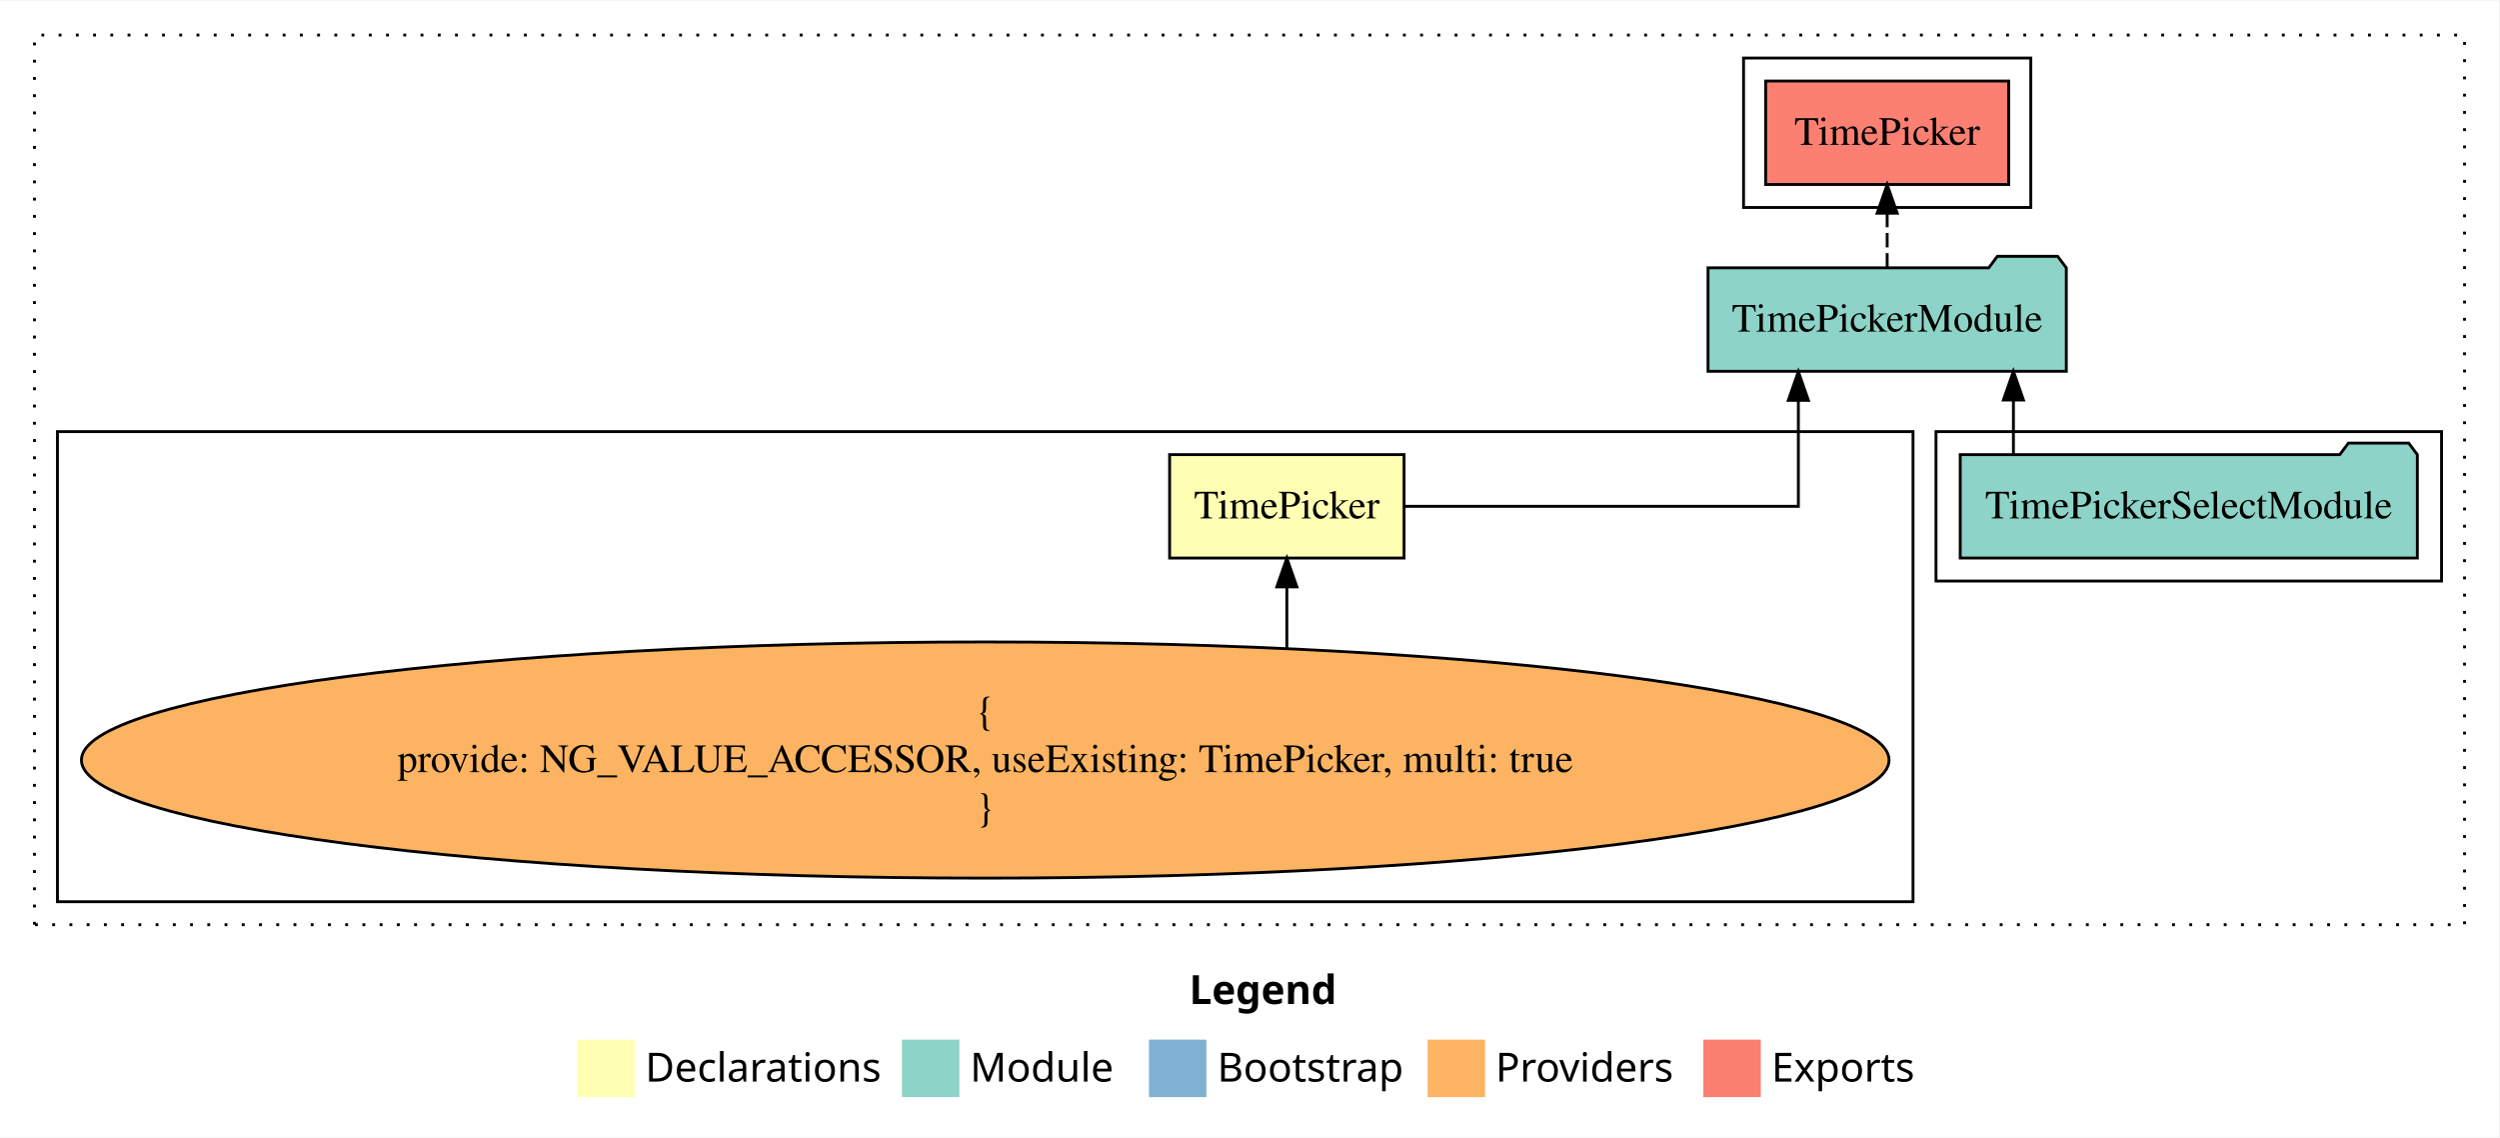
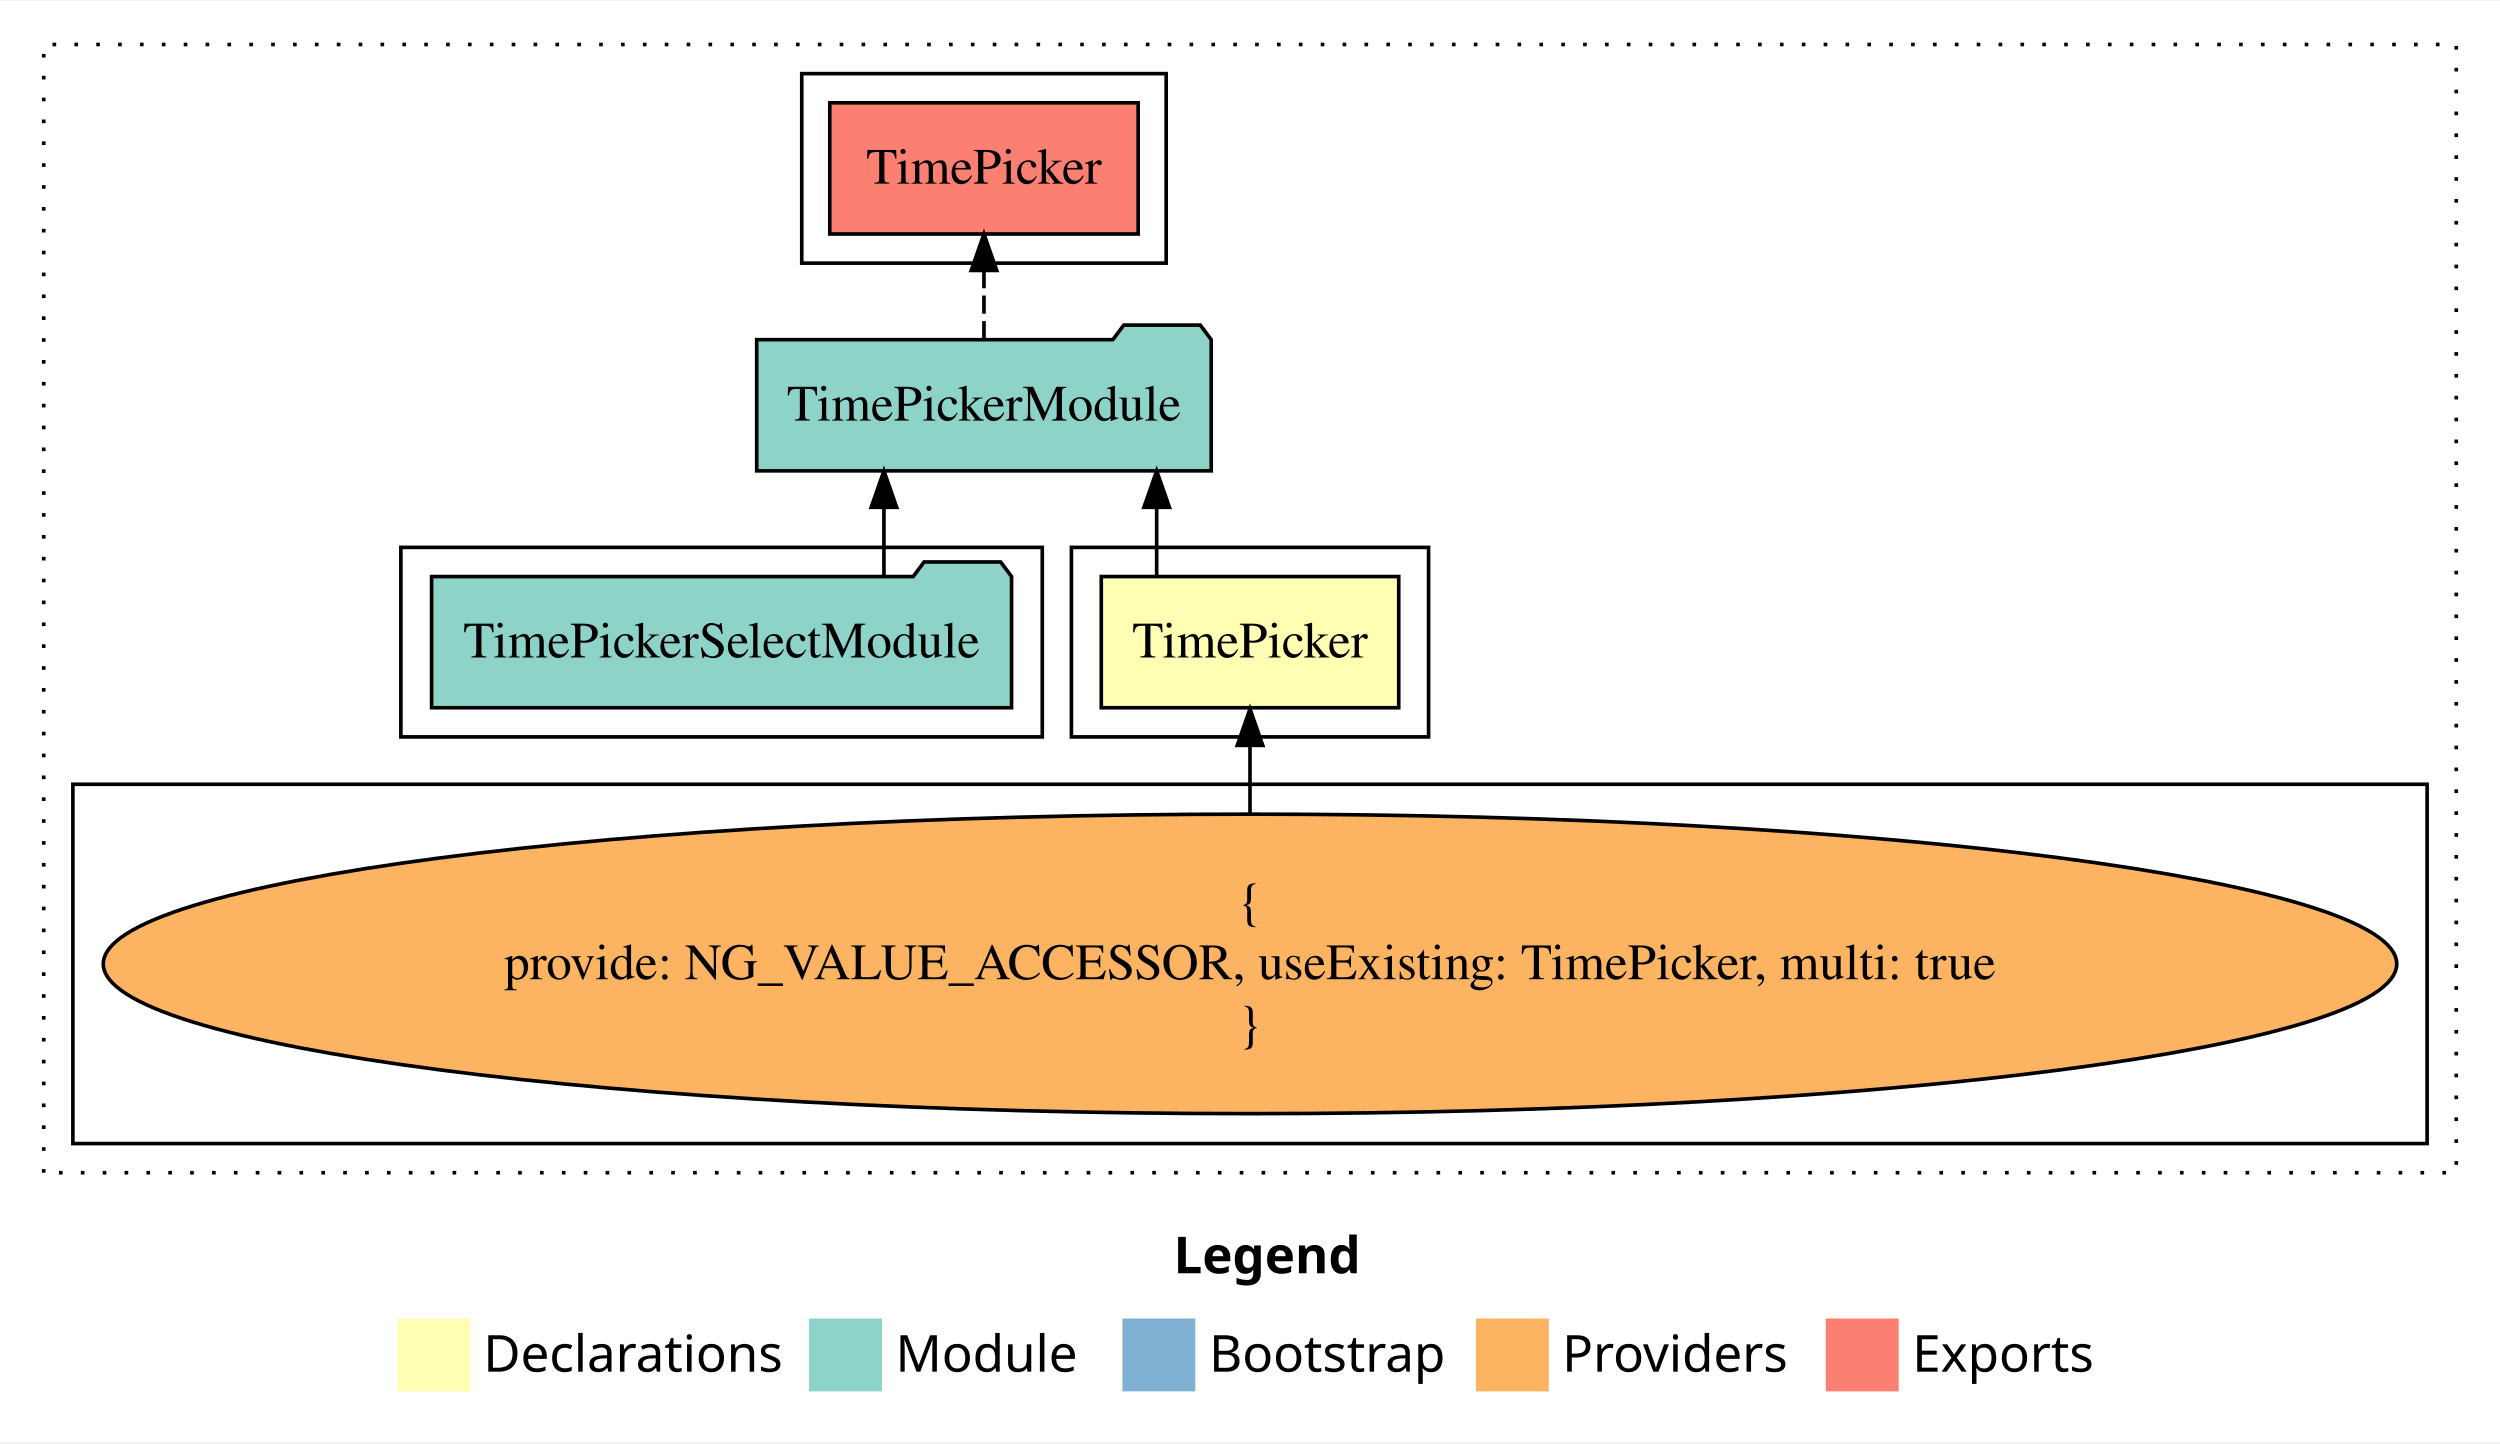
- <svg xmlns="http://www.w3.org/2000/svg" width="870pt" height="396pt" viewBox="0.00 0.00 870.00 395.59">
+ <svg xmlns="http://www.w3.org/2000/svg" width="686pt" height="396pt" viewBox="0.00 0.00 686.00 395.59">
  <g id="graph0" class="graph" transform="scale(1 1) rotate(0) translate(4 391.59)">
-     <polygon fill="white" stroke="transparent" points="-4,4 -4,-391.59 866,-391.59 866,4 -4,4" />
-     <text text-anchor="start" x="410.01" y="-42.4" font-family="Times-12" font-weight="bold" font-size="14.00">Legend</text>
-     <polygon fill="#ffffb3" stroke="transparent" points="197,-10 197,-30 217,-30 217,-10 197,-10" />
-     <text text-anchor="start" x="220.63" y="-15.4" font-family="Times-12" font-size="14.00">  Declarations</text>
-     <polygon fill="#8dd3c7" stroke="transparent" points="310,-10 310,-30 330,-30 330,-10 310,-10" />
-     <text text-anchor="start" x="333.73" y="-15.4" font-family="Times-12" font-size="14.00">  Module</text>
-     <polygon fill="#80b1d3" stroke="transparent" points="396,-10 396,-30 416,-30 416,-10 396,-10" />
-     <text text-anchor="start" x="419.78" y="-15.4" font-family="Times-12" font-size="14.00">  Bootstrap</text>
-     <polygon fill="#fdb462" stroke="transparent" points="493,-10 493,-30 513,-30 513,-10 493,-10" />
-     <text text-anchor="start" x="516.67" y="-15.4" font-family="Times-12" font-size="14.00">  Providers</text>
-     <polygon fill="#fb8072" stroke="transparent" points="589,-10 589,-30 609,-30 609,-10 589,-10" />
-     <text text-anchor="start" x="612.73" y="-15.4" font-family="Times-12" font-size="14.00">  Exports</text>
+     <polygon fill="white" stroke="transparent" points="-4,4 -4,-391.59 682,-391.59 682,4 -4,4" />
+     <text text-anchor="start" x="318.01" y="-42.4" font-family="Times-12" font-weight="bold" font-size="14.00">Legend</text>
+     <polygon fill="#ffffb3" stroke="transparent" points="105,-10 105,-30 125,-30 125,-10 105,-10" />
+     <text text-anchor="start" x="128.63" y="-15.4" font-family="Times-12" font-size="14.00">  Declarations</text>
+     <polygon fill="#8dd3c7" stroke="transparent" points="218,-10 218,-30 238,-30 238,-10 218,-10" />
+     <text text-anchor="start" x="241.73" y="-15.4" font-family="Times-12" font-size="14.00">  Module</text>
+     <polygon fill="#80b1d3" stroke="transparent" points="304,-10 304,-30 324,-30 324,-10 304,-10" />
+     <text text-anchor="start" x="327.78" y="-15.4" font-family="Times-12" font-size="14.00">  Bootstrap</text>
+     <polygon fill="#fdb462" stroke="transparent" points="401,-10 401,-30 421,-30 421,-10 401,-10" />
+     <text text-anchor="start" x="424.67" y="-15.4" font-family="Times-12" font-size="14.00">  Providers</text>
+     <polygon fill="#fb8072" stroke="transparent" points="497,-10 497,-30 517,-30 517,-10 497,-10" />
+     <text text-anchor="start" x="520.73" y="-15.4" font-family="Times-12" font-size="14.00">  Exports</text>
    <g id="clust1" class="cluster">
-       <polygon fill="none" stroke="black" stroke-dasharray="1,5" points="8,-70 8,-379.59 854,-379.59 854,-70 8,-70" />
+       <polygon fill="none" stroke="black" stroke-dasharray="1,5" points="8,-70 8,-379.59 670,-379.59 670,-70 8,-70" />
+     </g>
+     <g id="clust2" class="cluster">
+       <polygon fill="none" stroke="black" points="290,-189.59 290,-241.59 388,-241.59 388,-189.59 290,-189.59" />
+     </g>
+     <g id="clust3" class="cluster">
+       <polygon fill="none" stroke="black" points="16,-78 16,-176.59 662,-176.59 662,-78 16,-78" />
+     </g>
+     <g id="clust5" class="cluster">
+       <polygon fill="none" stroke="black" points="216,-319.59 216,-371.59 316,-371.59 316,-319.59 216,-319.59" />
    </g>
    <g id="clust4" class="cluster">
-       <polygon fill="none" stroke="black" points="670,-189.59 670,-241.59 846,-241.59 846,-189.59 670,-189.59" />
-     </g>
-     <g id="clust3" class="cluster">
-       <polygon fill="none" stroke="black" points="16,-78 16,-241.59 662,-241.59 662,-78 16,-78" />
-     </g>
-     <g id="clust5" class="cluster">
-       <polygon fill="none" stroke="black" points="603,-319.59 603,-371.59 703,-371.59 703,-319.59 603,-319.59" />
+       <polygon fill="none" stroke="black" points="106,-189.59 106,-241.59 282,-241.59 282,-189.59 106,-189.59" />
    </g>
    <g id="node1" class="node">
-       <polygon fill="#ffffb3" stroke="black" points="484.81,-233.59 403.19,-233.59 403.19,-197.59 484.81,-197.59 484.81,-233.59" />
-       <text text-anchor="middle" x="444" y="-211.39" font-family="Times,serif" font-size="14.00">TimePicker</text>
+       <polygon fill="#ffffb3" stroke="black" points="379.81,-233.59 298.19,-233.59 298.19,-197.59 379.81,-197.59 379.81,-233.59" />
+       <text text-anchor="middle" x="339" y="-211.39" font-family="Times,serif" font-size="14.00">TimePicker</text>
    </g>
    <g id="node2" class="node">
-       <polygon fill="#8dd3c7" stroke="black" points="715.36,-298.59 712.36,-302.59 691.36,-302.59 688.36,-298.59 590.64,-298.59 590.64,-262.59 715.36,-262.59 715.36,-298.59" />
-       <text text-anchor="middle" x="653" y="-276.39" font-family="Times,serif" font-size="14.00">TimePickerModule</text>
+       <polygon fill="#8dd3c7" stroke="black" points="328.36,-298.59 325.36,-302.59 304.36,-302.59 301.36,-298.59 203.64,-298.59 203.64,-262.59 328.36,-262.59 328.36,-298.59" />
+       <text text-anchor="middle" x="266" y="-276.39" font-family="Times,serif" font-size="14.00">TimePickerModule</text>
    </g>
    <g id="edge1" class="edge">
-       <path fill="none" stroke="black" d="M484.85,-215.59C537.43,-215.59 622.08,-215.59 622.08,-215.59 622.08,-215.59 622.08,-252.48 622.08,-252.48" />
-       <polygon fill="black" stroke="black" points="618.58,-252.48 622.08,-262.48 625.58,-252.48 618.58,-252.48" />
+       <path fill="none" stroke="black" d="M313.39,-233.7C313.39,-233.7 313.39,-252.58 313.39,-252.58" />
+       <polygon fill="black" stroke="black" points="309.89,-252.58 313.39,-262.58 316.89,-252.58 309.89,-252.58" />
    </g>
    <g id="node5" class="node">
-       <polygon fill="#fb8072" stroke="black" points="695.31,-363.59 610.69,-363.59 610.69,-327.59 695.31,-327.59 695.31,-363.59" />
-       <text text-anchor="middle" x="653" y="-341.39" font-family="Times,serif" font-size="14.00">TimePicker </text>
+       <polygon fill="#fb8072" stroke="black" points="308.31,-363.59 223.69,-363.59 223.69,-327.59 308.31,-327.59 308.31,-363.59" />
+       <text text-anchor="middle" x="266" y="-341.39" font-family="Times,serif" font-size="14.00">TimePicker </text>
    </g>
    <g id="edge4" class="edge">
-       <path fill="none" stroke="black" stroke-dasharray="5,2" d="M653,-298.7C653,-298.7 653,-317.58 653,-317.58" />
-       <polygon fill="black" stroke="black" points="649.5,-317.58 653,-327.58 656.5,-317.58 649.5,-317.58" />
+       <path fill="none" stroke="black" stroke-dasharray="5,2" d="M266,-298.7C266,-298.7 266,-317.58 266,-317.58" />
+       <polygon fill="black" stroke="black" points="262.5,-317.58 266,-327.58 269.5,-317.58 262.5,-317.58" />
    </g>
    <g id="node3" class="node">
      <ellipse fill="#fdb462" stroke="black" cx="339" cy="-127.3" rx="314.66" ry="41.09" />
      <text text-anchor="middle" x="339" y="-139.9" font-family="Times,serif" font-size="14.00">{</text>
      <text text-anchor="middle" x="339" y="-123.1" font-family="Times,serif" font-size="14.00">    provide: NG_VALUE_ACCESSOR, useExisting: TimePicker, multi: true</text>
      <text text-anchor="middle" x="339" y="-106.3" font-family="Times,serif" font-size="14.00">}</text>
    </g>
    <g id="edge2" class="edge">
-       <path fill="none" stroke="black" d="M444,-166.28C444,-166.28 444,-187.56 444,-187.56" />
-       <polygon fill="black" stroke="black" points="440.5,-187.56 444,-197.56 447.5,-187.56 440.5,-187.56" />
+       <path fill="none" stroke="black" d="M339,-168.6C339,-168.6 339,-187.26 339,-187.26" />
+       <polygon fill="black" stroke="black" points="335.5,-187.26 339,-197.26 342.5,-187.26 335.5,-187.26" />
    </g>
    <g id="node4" class="node">
-       <polygon fill="#8dd3c7" stroke="black" points="837.57,-233.59 834.57,-237.59 813.57,-237.59 810.57,-233.59 678.43,-233.59 678.43,-197.59 837.57,-197.59 837.57,-233.59" />
-       <text text-anchor="middle" x="758" y="-211.39" font-family="Times,serif" font-size="14.00">TimePickerSelectModule</text>
+       <polygon fill="#8dd3c7" stroke="black" points="273.57,-233.59 270.57,-237.59 249.57,-237.59 246.57,-233.59 114.43,-233.59 114.43,-197.59 273.57,-197.59 273.57,-233.59" />
+       <text text-anchor="middle" x="194" y="-211.39" font-family="Times,serif" font-size="14.00">TimePickerSelectModule</text>
    </g>
    <g id="edge3" class="edge">
-       <path fill="none" stroke="black" d="M696.95,-233.7C696.95,-233.7 696.95,-252.58 696.95,-252.58" />
-       <polygon fill="black" stroke="black" points="693.45,-252.58 696.95,-262.58 700.45,-252.58 693.45,-252.58" />
+       <path fill="none" stroke="black" d="M238.55,-233.7C238.55,-233.7 238.55,-252.58 238.55,-252.58" />
+       <polygon fill="black" stroke="black" points="235.05,-252.58 238.55,-262.58 242.05,-252.58 235.05,-252.58" />
    </g>
  </g>
</svg>
